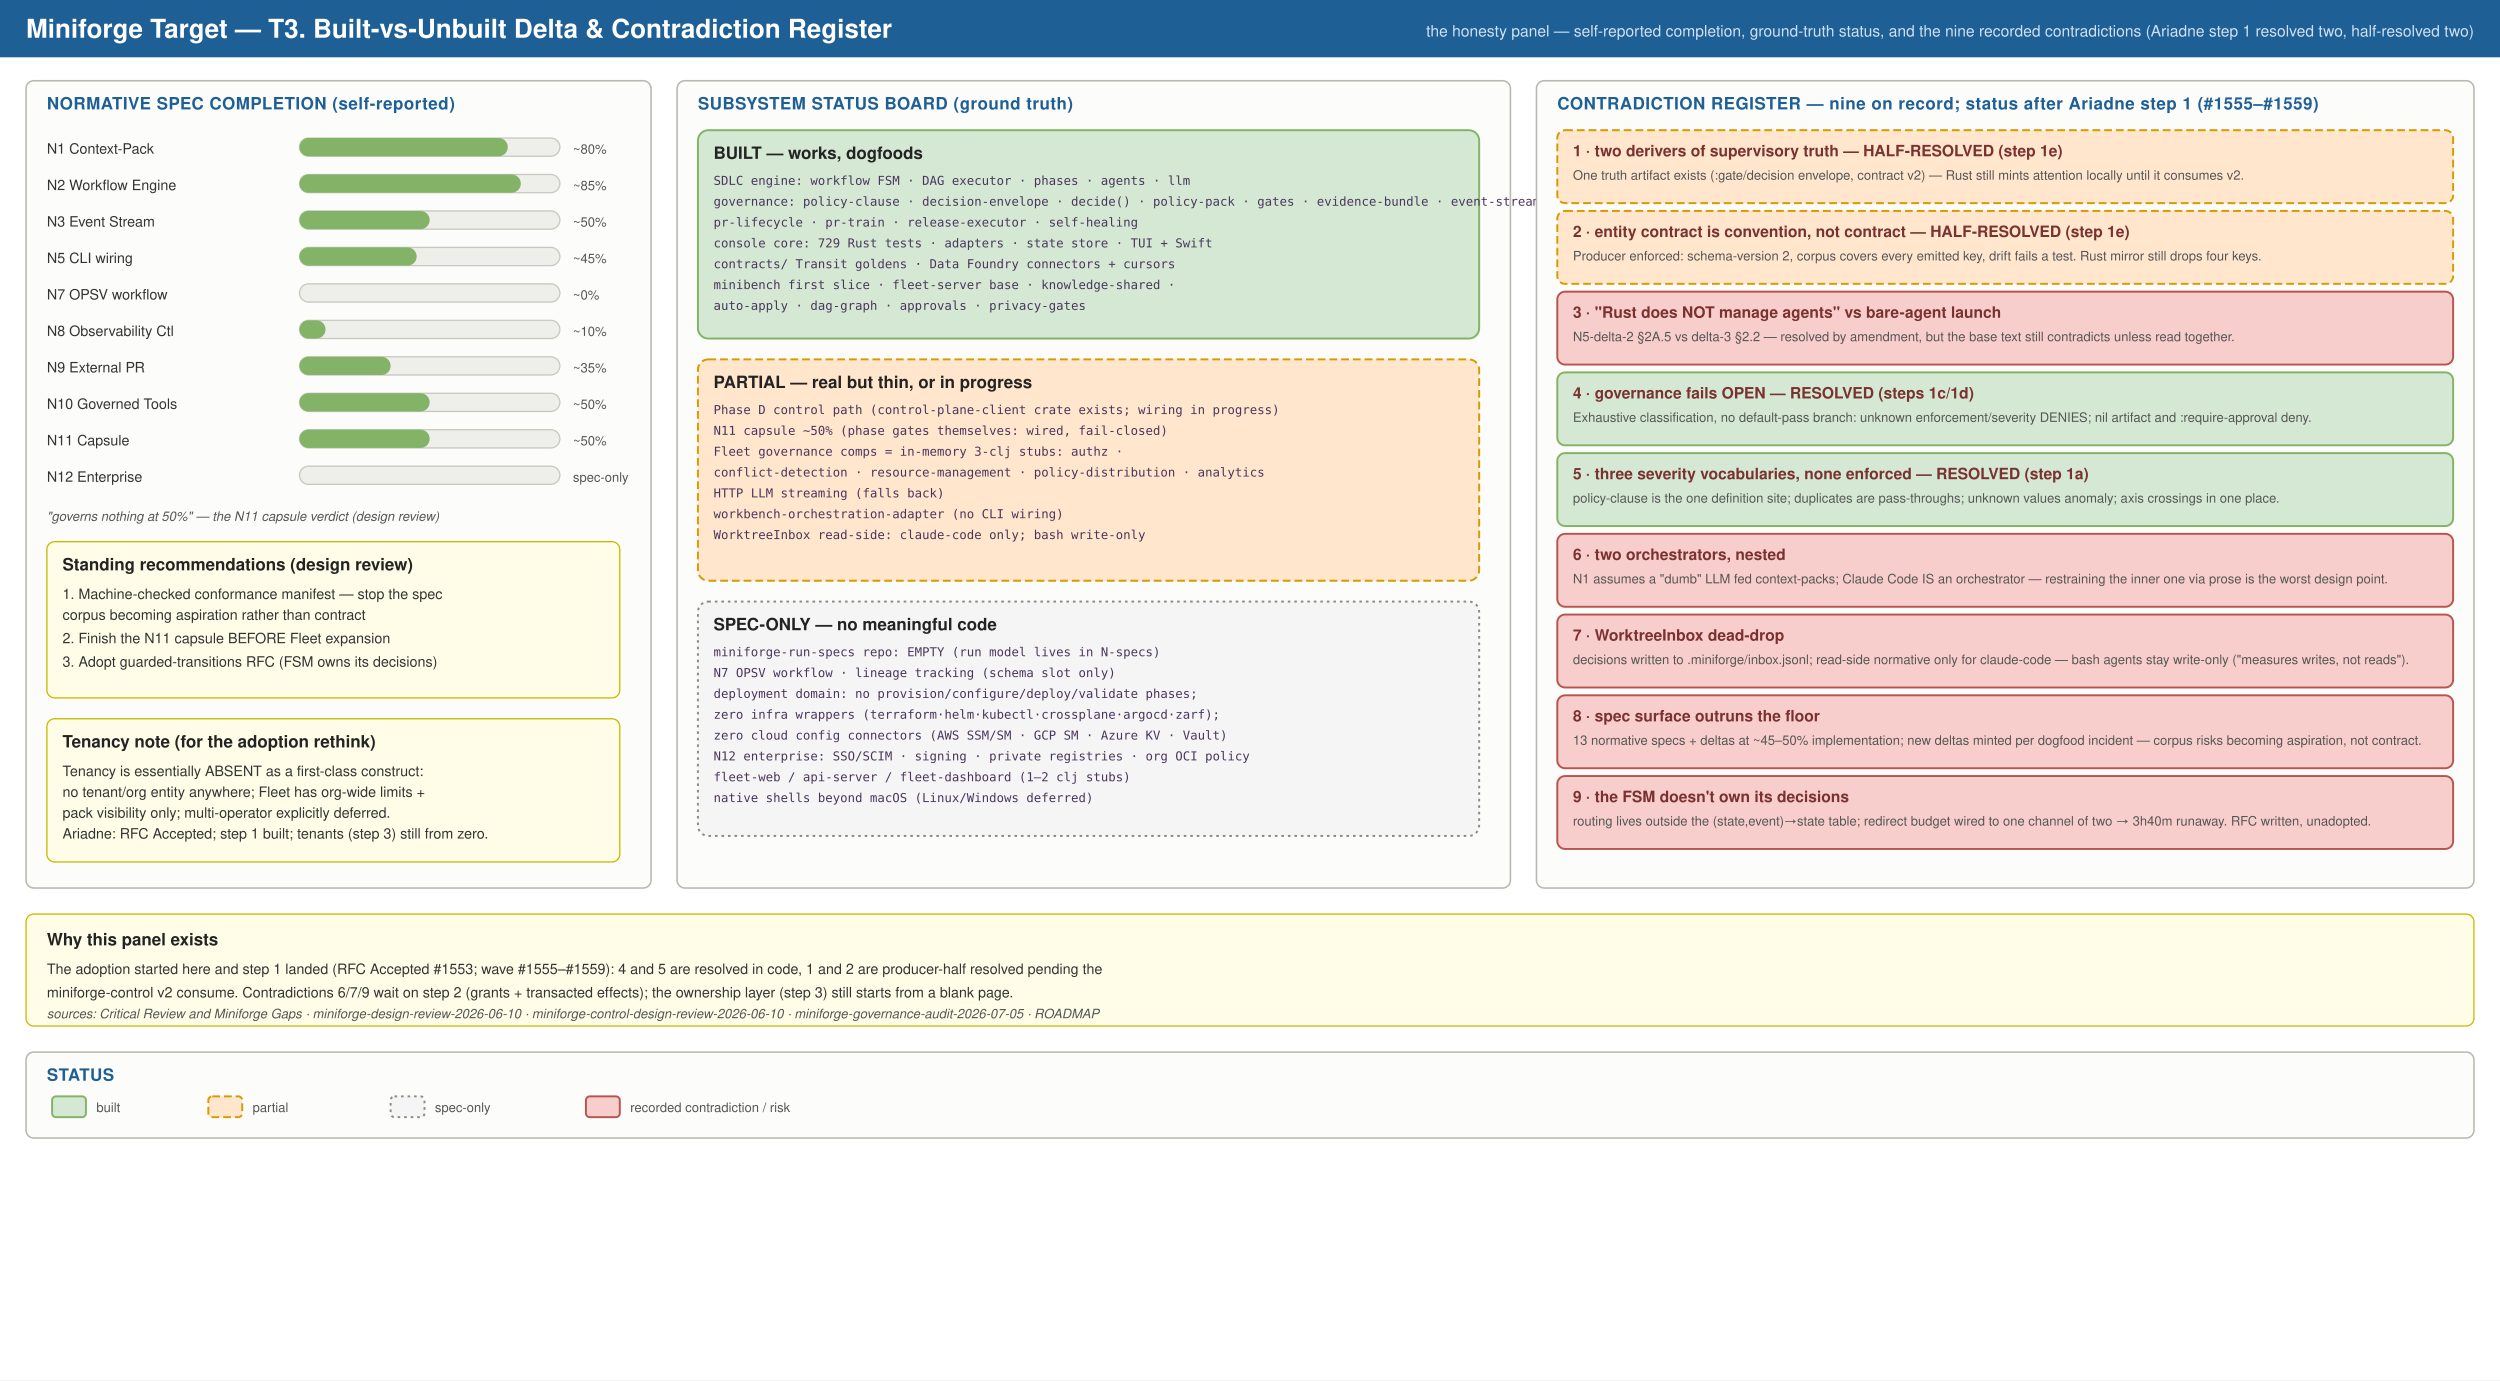
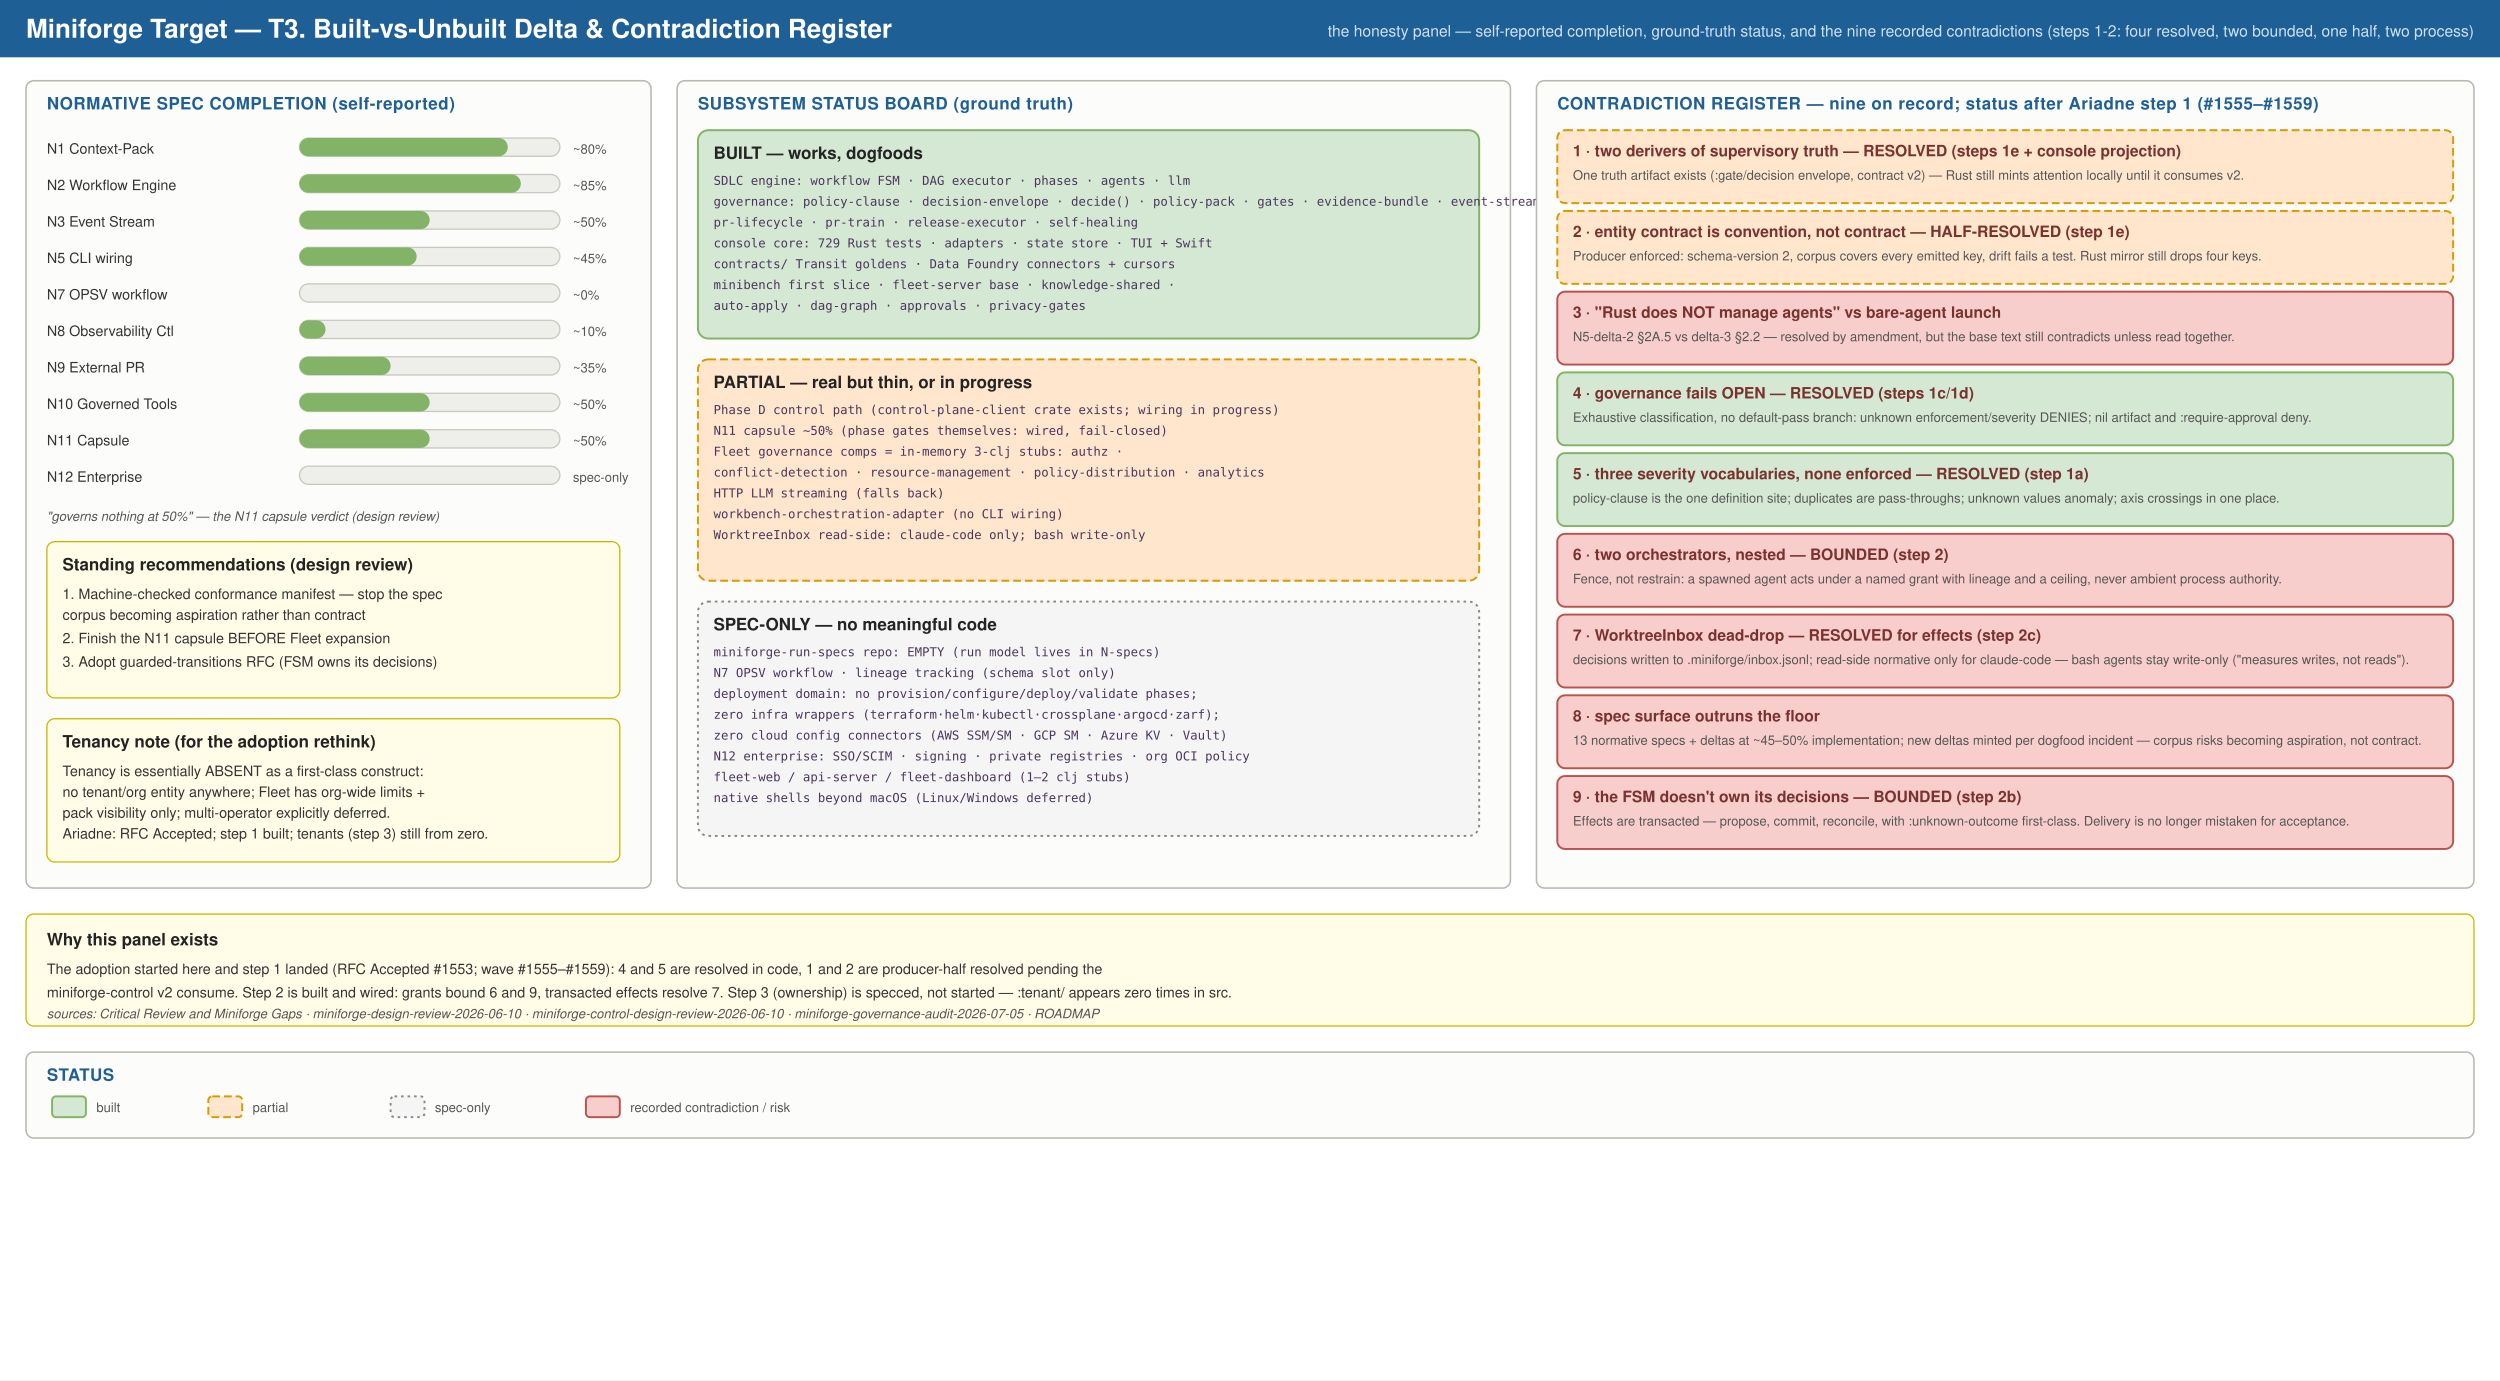
<svg xmlns="http://www.w3.org/2000/svg" viewBox="0 0 1920 1060" font-family="Helvetica, Arial, sans-serif">
  <defs>
    <style>
      .band{fill:#1e5f96;} .bandT{fill:#fff;font-size:20px;font-weight:bold;} .bandS{fill:#cfe2f3;font-size:12px;}
      .zone{fill:#fcfcfa;stroke:#b8b8b0;stroke-width:1.2;} .zoneT{fill:#1e5f96;font-size:13px;font-weight:bold;letter-spacing:.4px;}
      .barBg{fill:#eeeeea;stroke:#c8c8c0;stroke-width:1;} .bar{fill:#82b366;}
      .built{fill:#d5e8d4;stroke:#82b366;stroke-width:1.5;} .part{fill:#ffe6cc;stroke:#d79b00;stroke-width:1.5;stroke-dasharray:6 3;}
      .spec{fill:#f5f5f5;stroke:#8a8a82;stroke-width:1.5;stroke-dasharray:2 3;}
      .risk{fill:#f8cecc;stroke:#b85450;stroke-width:1.5;}
      .h{font-size:13px;font-weight:bold;fill:#232323;} .t{font-size:11px;fill:#333;} .s{font-size:10px;fill:#555;}
      .m{font-family:Menlo,Consolas,monospace;font-size:9.5px;fill:#4a355c;}
      .note{fill:#fffde7;stroke:#c8b900;stroke-width:1;}
      .num{font-size:12px;font-weight:bold;fill:#7a3230;}
    </style>
  </defs>
  <rect width="1920" height="1060" fill="#ffffff" />
  <rect class="band" x="0" y="0" width="1920" height="44" />
  <text class="bandT" x="20" y="29">Miniforge Target — T3. Built-vs-Unbuilt Delta &amp; Contradiction Register</text>
-   <text class="bandS" x="1900" y="28" text-anchor="end">the honesty panel — self-reported completion, ground-truth status, and the nine recorded contradictions (Ariadne step 1 resolved two, half-resolved two)</text>
+   <text class="bandS" x="1900" y="28" text-anchor="end">the honesty panel — self-reported completion, ground-truth status, and the nine recorded contradictions (steps 1-2: four resolved, two bounded, one half, two process)</text>
  <rect class="zone" x="20" y="62" width="480" height="620" rx="6" />
  <text class="zoneT" x="36" y="84">NORMATIVE SPEC COMPLETION (self-reported)</text>
  <g>
    <text class="t" x="36" y="118">N1 Context-Pack</text>
    <rect class="barBg" x="230" y="106" width="200" height="14" rx="7" />
    <rect class="bar" x="230" y="106" width="160" height="14" rx="7" />
    <text class="s" x="440" y="118">~80%</text>
    <text class="t" x="36" y="146">N2 Workflow Engine</text>
    <rect class="barBg" x="230" y="134" width="200" height="14" rx="7" />
    <rect class="bar" x="230" y="134" width="170" height="14" rx="7" />
    <text class="s" x="440" y="146">~85%</text>
    <text class="t" x="36" y="174">N3 Event Stream</text>
    <rect class="barBg" x="230" y="162" width="200" height="14" rx="7" />
    <rect class="bar" x="230" y="162" width="100" height="14" rx="7" />
    <text class="s" x="440" y="174">~50%</text>
    <text class="t" x="36" y="202">N5 CLI wiring</text>
    <rect class="barBg" x="230" y="190" width="200" height="14" rx="7" />
    <rect class="bar" x="230" y="190" width="90" height="14" rx="7" />
    <text class="s" x="440" y="202">~45%</text>
    <text class="t" x="36" y="230">N7 OPSV workflow</text>
    <rect class="barBg" x="230" y="218" width="200" height="14" rx="7" />
    <text class="s" x="440" y="230">~0%</text>
    <text class="t" x="36" y="258">N8 Observability Ctl</text>
    <rect class="barBg" x="230" y="246" width="200" height="14" rx="7" />
    <rect class="bar" x="230" y="246" width="20" height="14" rx="7" />
    <text class="s" x="440" y="258">~10%</text>
    <text class="t" x="36" y="286">N9 External PR</text>
    <rect class="barBg" x="230" y="274" width="200" height="14" rx="7" />
    <rect class="bar" x="230" y="274" width="70" height="14" rx="7" />
    <text class="s" x="440" y="286">~35%</text>
    <text class="t" x="36" y="314">N10 Governed Tools</text>
    <rect class="barBg" x="230" y="302" width="200" height="14" rx="7" />
    <rect class="bar" x="230" y="302" width="100" height="14" rx="7" />
    <text class="s" x="440" y="314">~50%</text>
    <text class="t" x="36" y="342">N11 Capsule</text>
    <rect class="barBg" x="230" y="330" width="200" height="14" rx="7" />
    <rect class="bar" x="230" y="330" width="100" height="14" rx="7" />
    <text class="s" x="440" y="342">~50%</text>
    <text class="t" x="36" y="370">N12 Enterprise</text>
    <rect class="barBg" x="230" y="358" width="200" height="14" rx="7" />
    <text class="s" x="440" y="370">spec-only</text>
  </g>
  <text class="s" x="36" y="400" font-style="italic">"governs nothing at 50%" — the N11 capsule verdict (design review)</text>
  <rect class="note" x="36" y="416" width="440" height="120" rx="6" />
  <text class="h" x="48" y="438">Standing recommendations (design review)</text>
  <text class="t" x="48" y="460">1. Machine-checked conformance manifest — stop the spec</text>
  <text class="t" x="48" y="476">   corpus becoming aspiration rather than contract</text>
  <text class="t" x="48" y="494">2. Finish the N11 capsule BEFORE Fleet expansion</text>
  <text class="t" x="48" y="512">3. Adopt guarded-transitions RFC (FSM owns its decisions)</text>
  <rect class="note" x="36" y="552" width="440" height="110 " rx="6" />
  <text class="h" x="48" y="574">Tenancy note (for the adoption rethink)</text>
  <text class="t" x="48" y="596">Tenancy is essentially ABSENT as a first-class construct:</text>
  <text class="t" x="48" y="612">no tenant/org entity anywhere; Fleet has org-wide limits +</text>
  <text class="t" x="48" y="628">pack visibility only; multi-operator explicitly deferred.</text>
  <text class="t" x="48" y="644">Ariadne: RFC Accepted; step 1 built; tenants (step 3) still from zero.</text>
  <rect class="zone" x="520" y="62" width="640" height="620" rx="6" />
  <text class="zoneT" x="536" y="84">SUBSYSTEM STATUS BOARD (ground truth)</text>
  <rect class="built" x="536" y="100" width="600" height="160" rx="8" />
  <text class="h" x="548" y="122">BUILT — works, dogfoods</text>
  <text class="m" x="548" y="142">SDLC engine: workflow FSM · DAG executor · phases · agents · llm</text>
  <text class="m" x="548" y="158">governance: policy-clause · decision-envelope · decide() · policy-pack · gates · evidence-bundle · event-stream</text>
  <text class="m" x="548" y="174">pr-lifecycle · pr-train · release-executor · self-healing</text>
  <text class="m" x="548" y="190">console core: 729 Rust tests · adapters · state store · TUI + Swift</text>
  <text class="m" x="548" y="206">contracts/ Transit goldens · Data Foundry connectors + cursors</text>
  <text class="m" x="548" y="222">minibench first slice · fleet-server base · knowledge-shared ·</text>
  <text class="m" x="548" y="238">auto-apply · dag-graph · approvals · privacy-gates</text>
  <rect class="part" x="536" y="276" width="600" height="170" rx="8" />
  <text class="h" x="548" y="298">PARTIAL — real but thin, or in progress</text>
  <text class="m" x="548" y="318">Phase D control path (control-plane-client crate exists; wiring in progress)</text>
  <text class="m" x="548" y="334">N11 capsule ~50% (phase gates themselves: wired, fail-closed)</text>
  <text class="m" x="548" y="350">Fleet governance comps = in-memory 3-clj stubs: authz ·</text>
  <text class="m" x="548" y="366">conflict-detection · resource-management · policy-distribution · analytics</text>
  <text class="m" x="548" y="382">HTTP LLM streaming (falls back)</text>
  <text class="m" x="548" y="398">workbench-orchestration-adapter (no CLI wiring)</text>
  <text class="m" x="548" y="414">WorktreeInbox read-side: claude-code only; bash write-only</text>
  <rect class="spec" x="536" y="462" width="600" height="180" rx="8" />
  <text class="h" x="548" y="484">SPEC-ONLY — no meaningful code</text>
  <text class="m" x="548" y="504">miniforge-run-specs repo: EMPTY (run model lives in N-specs)</text>
  <text class="m" x="548" y="520">N7 OPSV workflow · lineage tracking (schema slot only)</text>
  <text class="m" x="548" y="536">deployment domain: no provision/configure/deploy/validate phases;</text>
  <text class="m" x="548" y="552">zero infra wrappers (terraform·helm·kubectl·crossplane·argocd·zarf);</text>
  <text class="m" x="548" y="568">zero cloud config connectors (AWS SSM/SM · GCP SM · Azure KV · Vault)</text>
  <text class="m" x="548" y="584">N12 enterprise: SSO/SCIM · signing · private registries · org OCI policy</text>
  <text class="m" x="548" y="600">fleet-web / api-server / fleet-dashboard (1–2 clj stubs)</text>
  <text class="m" x="548" y="616">native shells beyond macOS (Linux/Windows deferred)</text>
  <rect class="zone" x="1180" y="62" width="720" height="620" rx="6" />
  <text class="zoneT" x="1196" y="84">CONTRADICTION REGISTER — nine on record; status after Ariadne step 1 (#1555–#1559)</text>
  <rect class="part" x="1196" y="100" width="688" height="56" rx="6" />
-   <text class="num" x="1208" y="120">1 · two derivers of supervisory truth — HALF-RESOLVED (step 1e)</text>
+   <text class="num" x="1208" y="120">1 · two derivers of supervisory truth — RESOLVED (steps 1e + console projection)</text>
  <text class="s" x="1208" y="138">One truth artifact exists (:gate/decision envelope, contract v2) — Rust still mints attention locally until it consumes v2.</text>
  <rect class="part" x="1196" y="162" width="688" height="56" rx="6" />
  <text class="num" x="1208" y="182">2 · entity contract is convention, not contract — HALF-RESOLVED (step 1e)</text>
  <text class="s" x="1208" y="200">Producer enforced: schema-version 2, corpus covers every emitted key, drift fails a test. Rust mirror still drops four keys.</text>
  <rect class="risk" x="1196" y="224" width="688" height="56" rx="6" />
  <text class="num" x="1208" y="244">3 · "Rust does NOT manage agents" vs bare-agent launch</text>
  <text class="s" x="1208" y="262">N5-delta-2 §2A.5 vs delta-3 §2.2 — resolved by amendment, but the base text still contradicts unless read together.</text>
  <rect class="built" x="1196" y="286" width="688" height="56" rx="6" />
  <text class="num" x="1208" y="306">4 · governance fails OPEN — RESOLVED (steps 1c/1d)</text>
  <text class="s" x="1208" y="324">Exhaustive classification, no default-pass branch: unknown enforcement/severity DENIES; nil artifact and :require-approval deny.</text>
  <rect class="built" x="1196" y="348" width="688" height="56" rx="6" />
  <text class="num" x="1208" y="368">5 · three severity vocabularies, none enforced — RESOLVED (step 1a)</text>
  <text class="s" x="1208" y="386">policy-clause is the one definition site; duplicates are pass-throughs; unknown values anomaly; axis crossings in one place.</text>
  <rect class="risk" x="1196" y="410" width="688" height="56" rx="6" />
-   <text class="num" x="1208" y="430">6 · two orchestrators, nested</text>
-   <text class="s" x="1208" y="448">N1 assumes a "dumb" LLM fed context-packs; Claude Code IS an orchestrator — restraining the inner one via prose is the worst design point.</text>
+   <text class="num" x="1208" y="430">6 · two orchestrators, nested — BOUNDED (step 2)</text>
+   <text class="s" x="1208" y="448">Fence, not restrain: a spawned agent acts under a named grant with lineage and a ceiling, never ambient process authority.</text>
  <rect class="risk" x="1196" y="472" width="688" height="56" rx="6" />
-   <text class="num" x="1208" y="492">7 · WorktreeInbox dead-drop</text>
+   <text class="num" x="1208" y="492">7 · WorktreeInbox dead-drop — RESOLVED for effects (step 2c)</text>
  <text class="s" x="1208" y="510">decisions written to .miniforge/inbox.jsonl; read-side normative only for claude-code — bash agents stay write-only ("measures writes, not reads").</text>
  <rect class="risk" x="1196" y="534" width="688" height="56" rx="6" />
  <text class="num" x="1208" y="554">8 · spec surface outruns the floor</text>
  <text class="s" x="1208" y="572">13 normative specs + deltas at ~45–50% implementation; new deltas minted per dogfood incident — corpus risks becoming aspiration, not contract.</text>
  <rect class="risk" x="1196" y="596" width="688" height="56" rx="6" />
-   <text class="num" x="1208" y="616">9 · the FSM doesn't own its decisions</text>
-   <text class="s" x="1208" y="634">routing lives outside the (state,event)→state table; redirect budget wired to one channel of two → 3h40m runaway. RFC written, unadopted.</text>
+   <text class="num" x="1208" y="616">9 · the FSM doesn't own its decisions — BOUNDED (step 2b)</text>
+   <text class="s" x="1208" y="634">Effects are transacted — propose, commit, reconcile, with :unknown-outcome first-class. Delivery is no longer mistaken for acceptance.</text>
  <rect class="note" x="20" y="702" width="1880" height="86" rx="6" />
  <text class="h" x="36" y="726">Why this panel exists</text>
  <text class="t" x="36" y="748">The adoption started here and step 1 landed (RFC Accepted #1553; wave #1555–#1559): 4 and 5 are resolved in code, 1 and 2 are producer-half resolved pending the</text>
-   <text class="t" x="36" y="766">miniforge-control v2 consume. Contradictions 6/7/9 wait on step 2 (grants + transacted effects); the ownership layer (step 3) still starts from a blank page.</text>
+   <text class="t" x="36" y="766">miniforge-control v2 consume. Step 2 is built and wired: grants bound 6 and 9, transacted effects resolve 7. Step 3 (ownership) is specced, not started — :tenant/ appears zero times in src.</text>
  <text class="s" x="36" y="782" font-style="italic">sources: Critical Review and Miniforge Gaps · miniforge-design-review-2026-06-10 · miniforge-control-design-review-2026-06-10 · miniforge-governance-audit-2026-07-05 · ROADMAP</text>
  <rect class="zone" x="20" y="808" width="1880" height="66" rx="6" />
  <text class="zoneT" x="36" y="830">STATUS</text>
  <rect class="built" x="40" y="842" width="26" height="16" rx="3" />
  <text class="s" x="74" y="854">built</text>
  <rect class="part" x="160" y="842" width="26" height="16" rx="3" />
  <text class="s" x="194" y="854">partial</text>
  <rect class="spec" x="300" y="842" width="26" height="16" rx="3" />
  <text class="s" x="334" y="854">spec-only</text>
  <rect class="risk" x="450" y="842" width="26" height="16" rx="3" />
  <text class="s" x="484" y="854">recorded contradiction / risk</text>
</svg>
